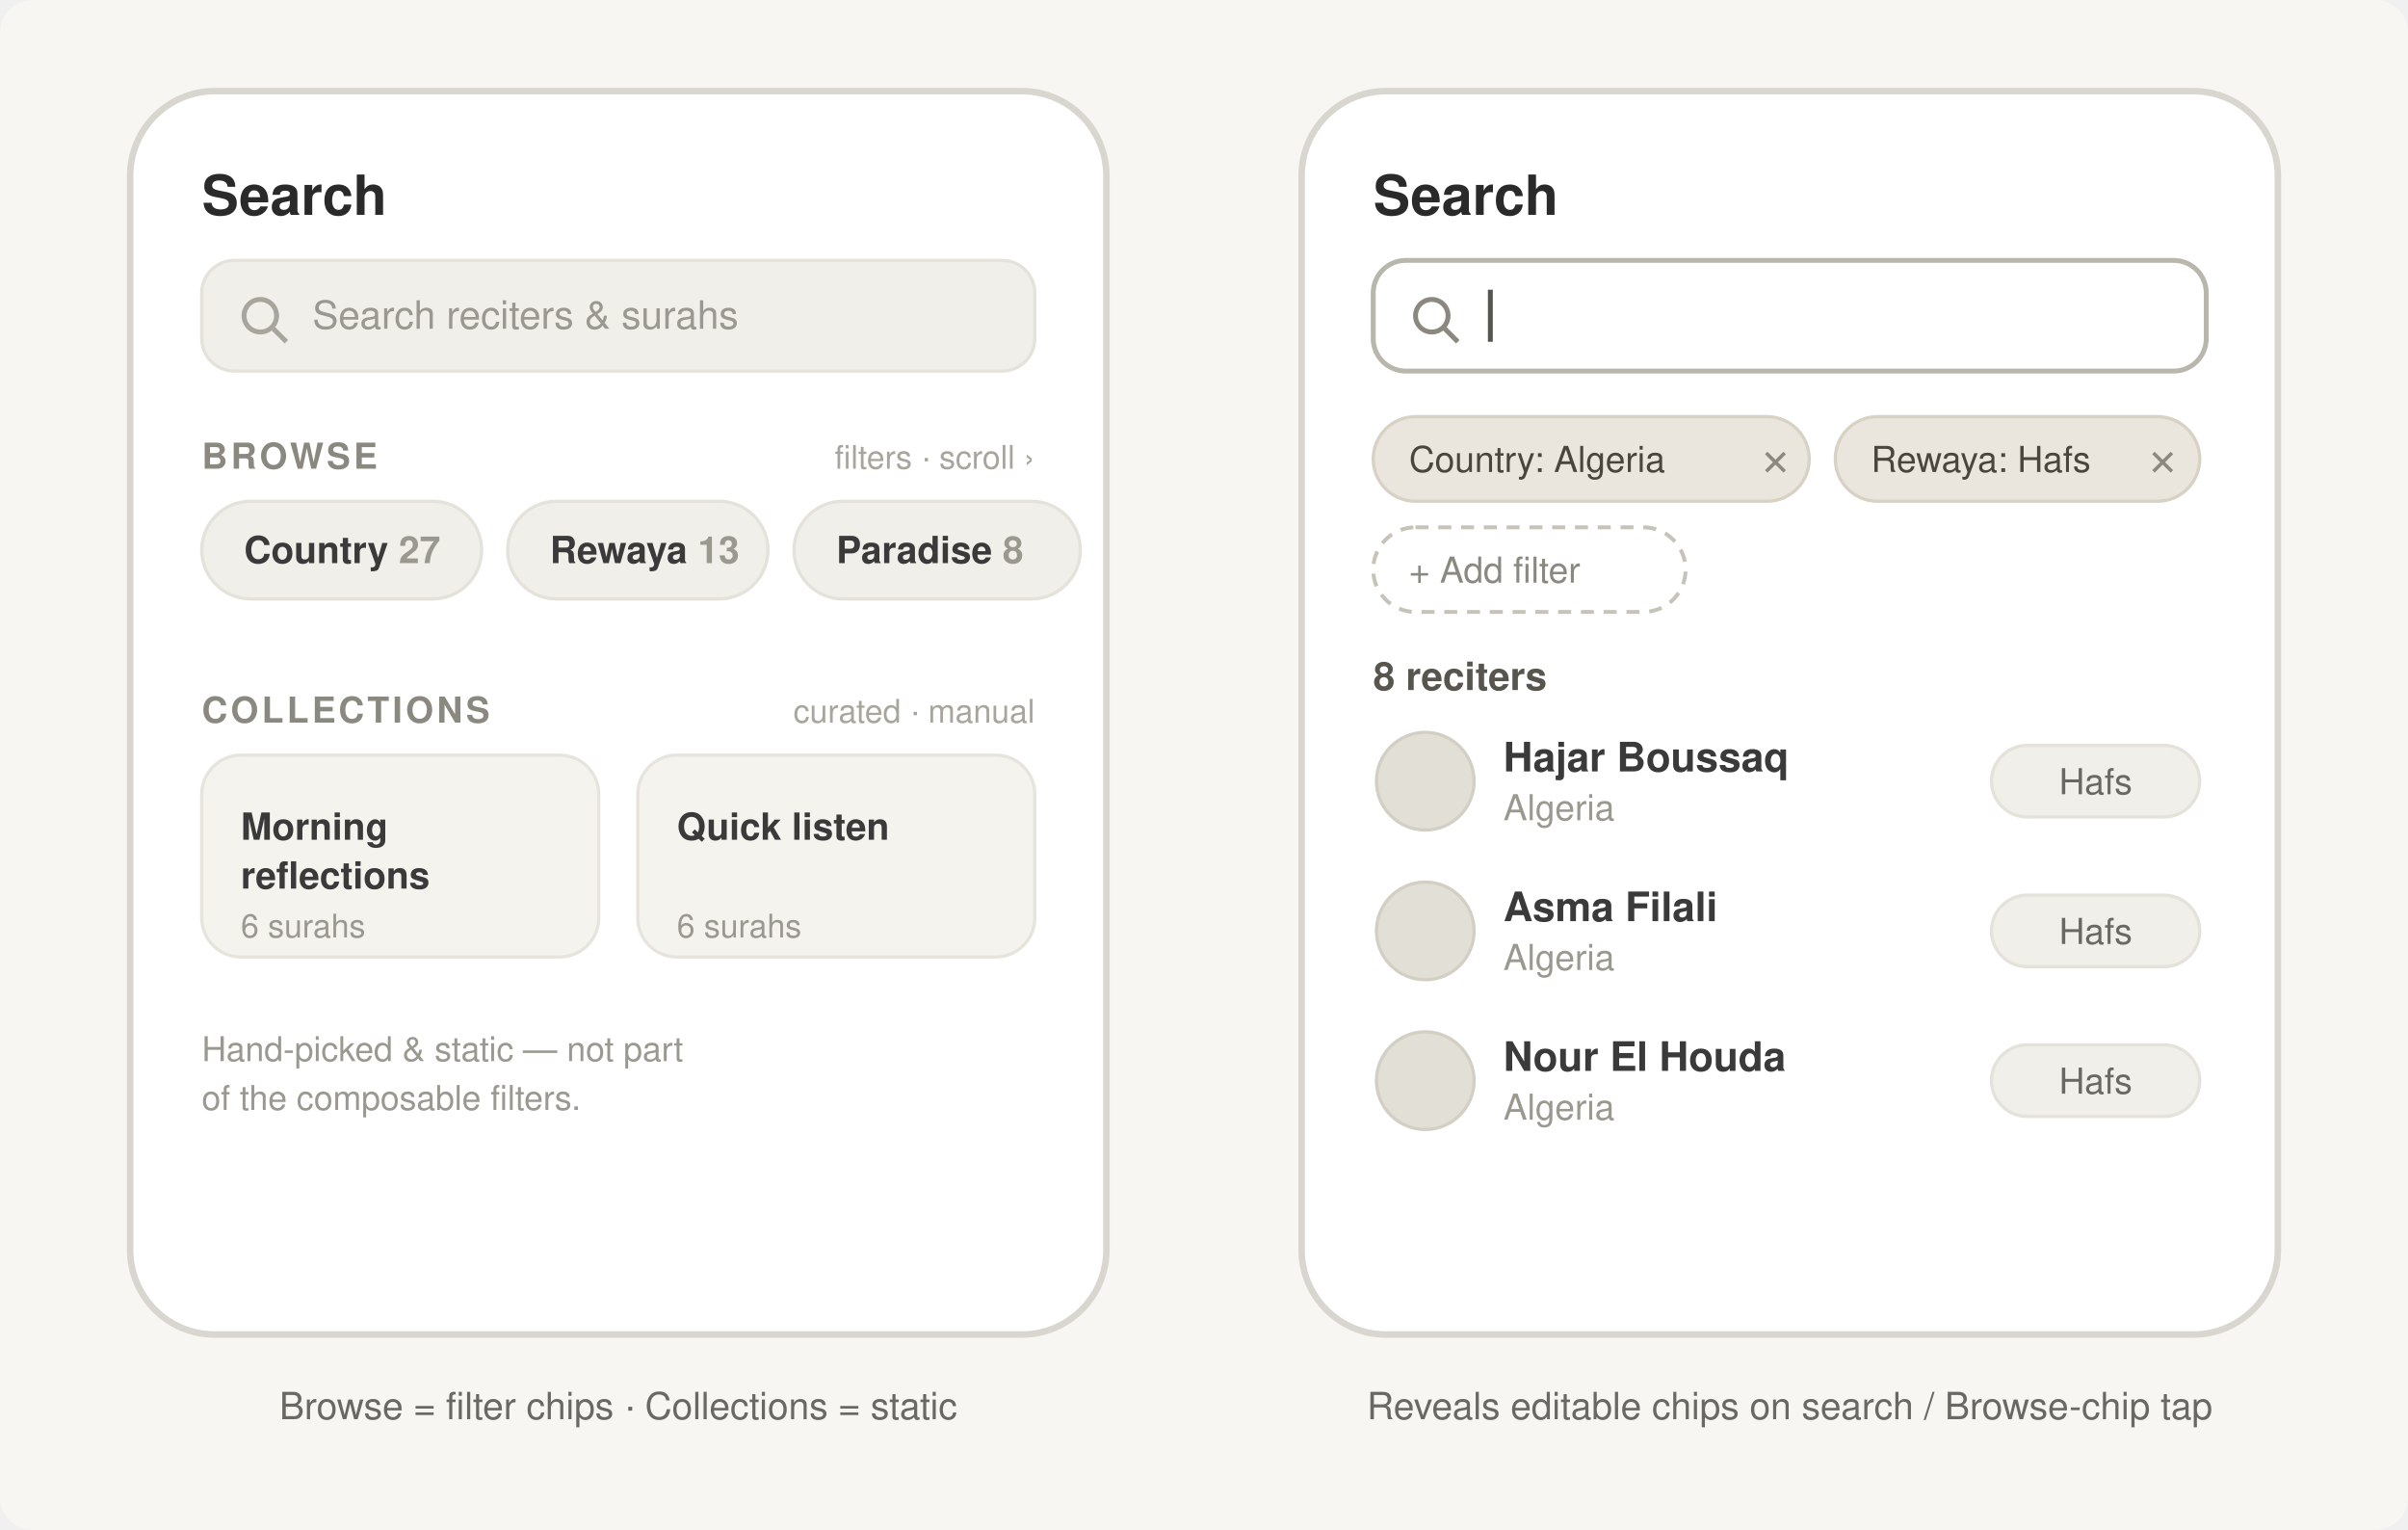
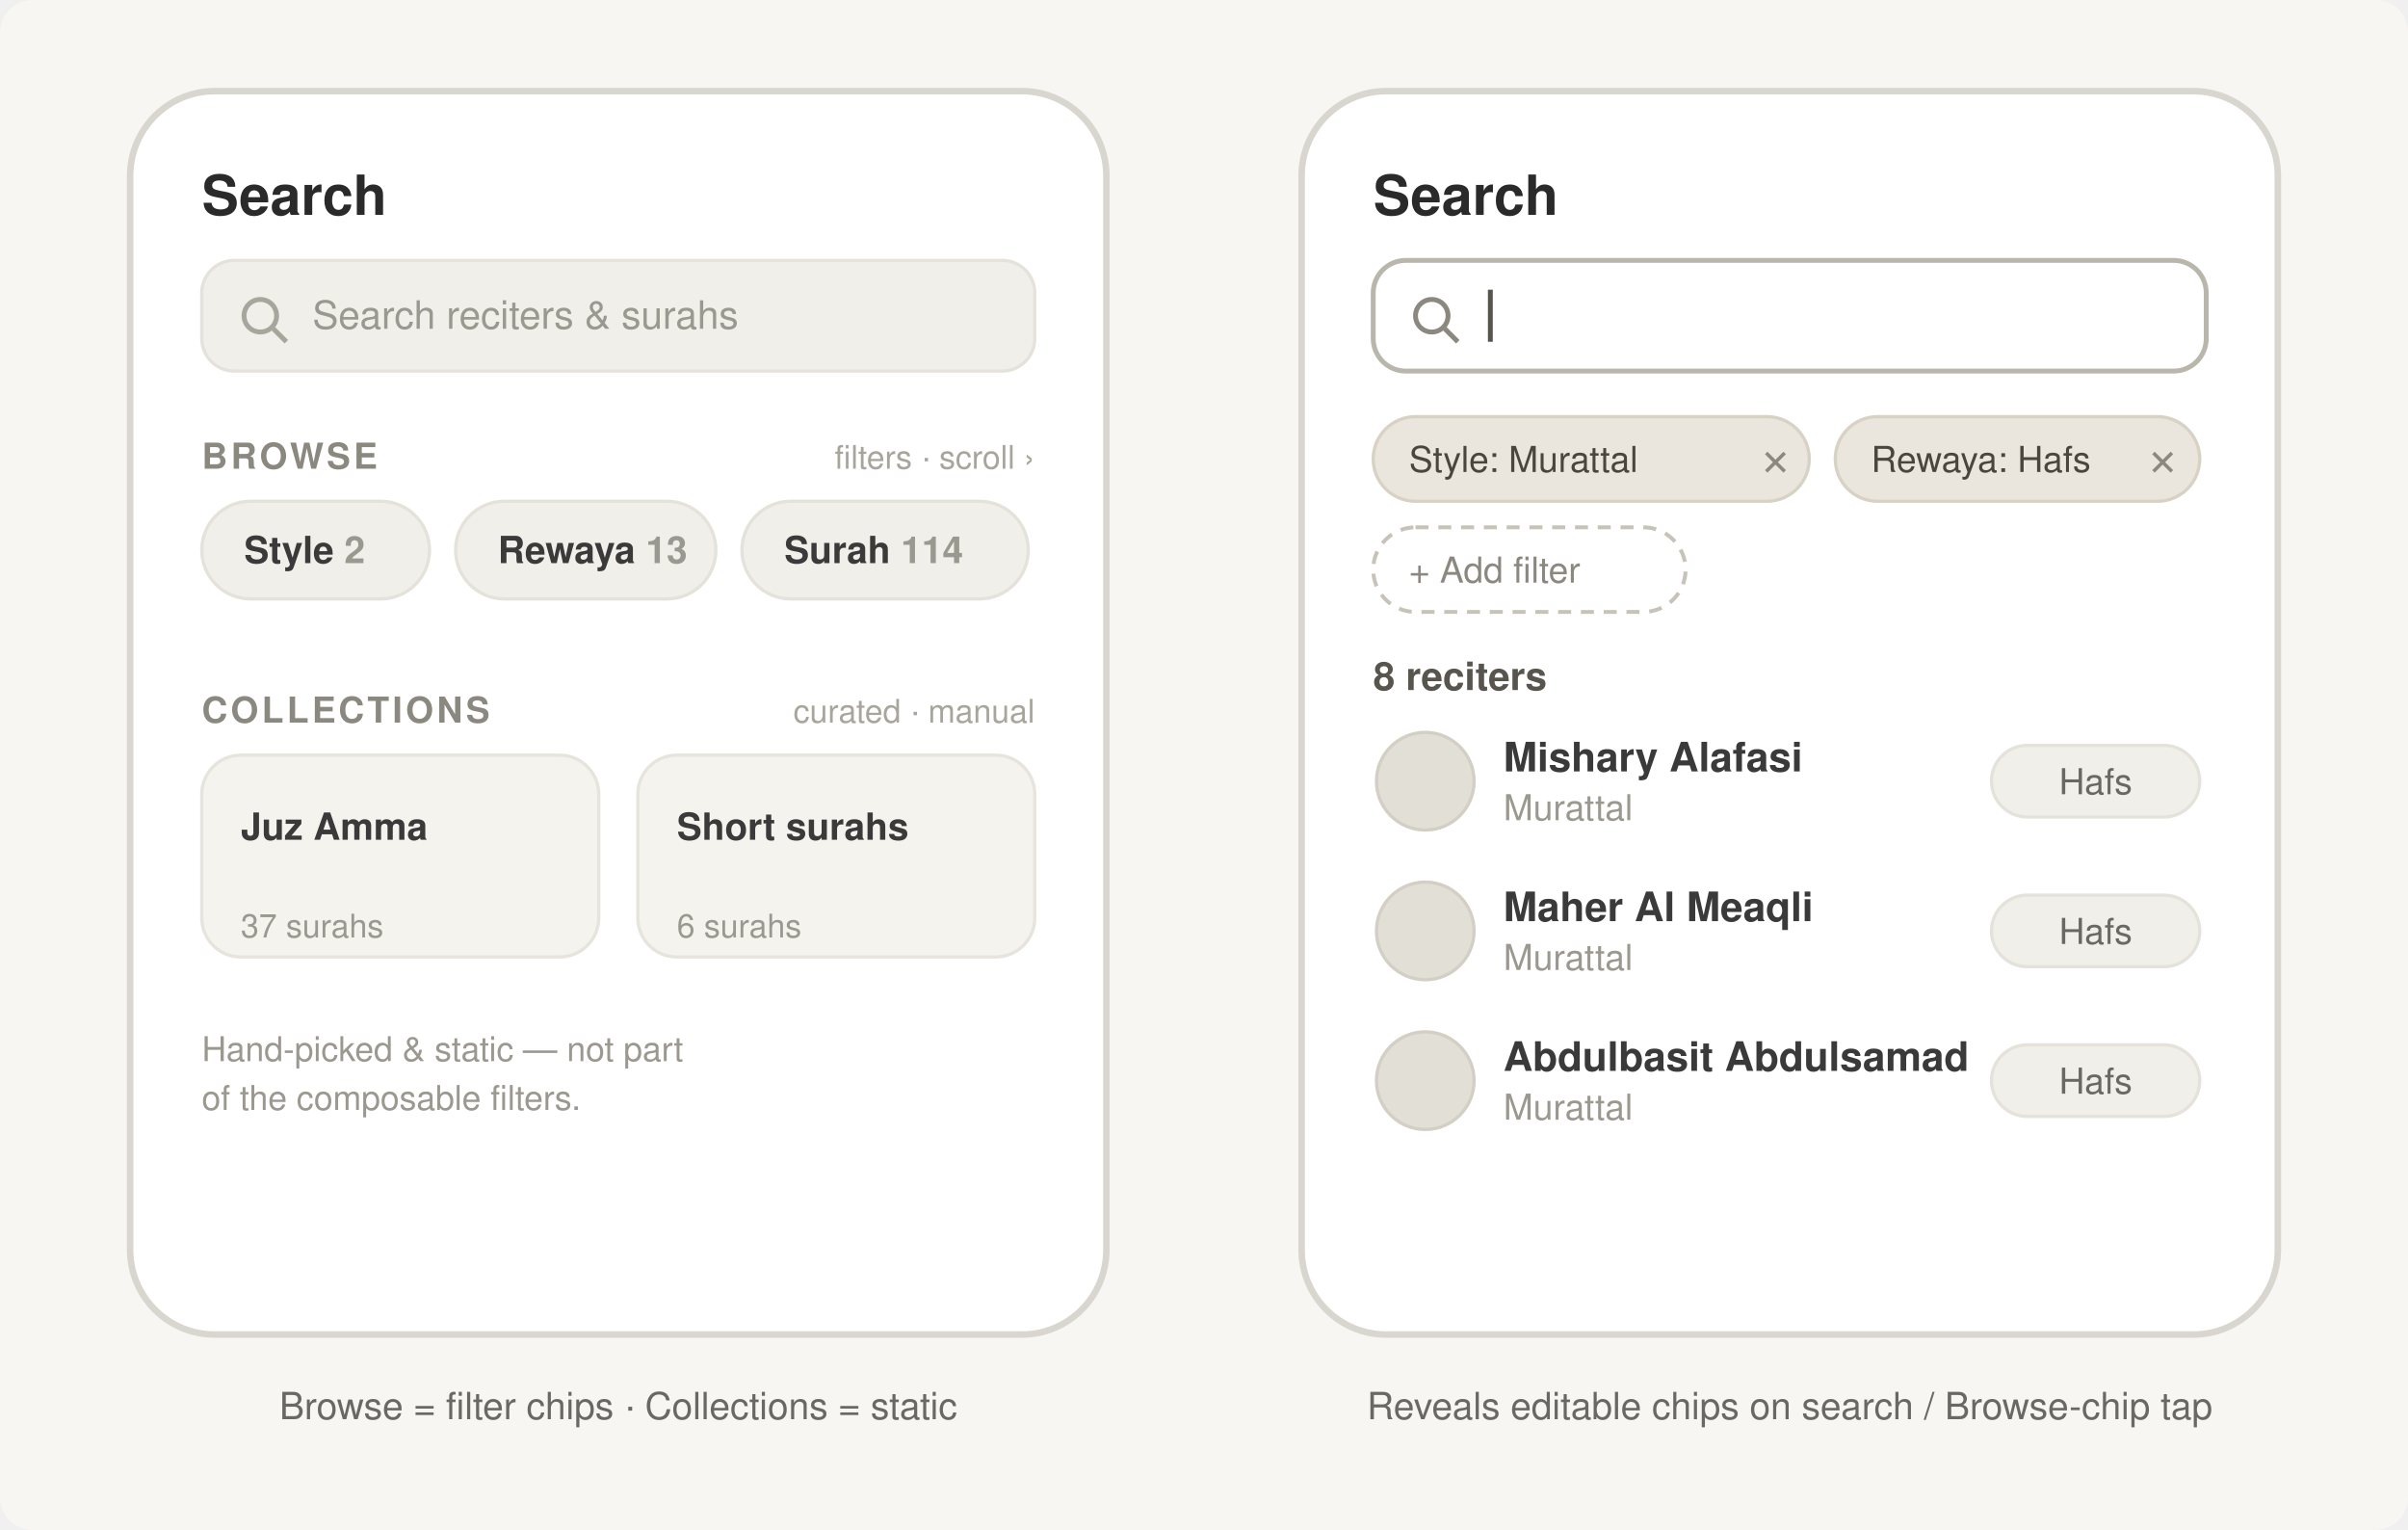
<svg xmlns="http://www.w3.org/2000/svg" viewBox="0 0 740 470" font-family="Helvetica, Arial, sans-serif">
  <rect x="0" y="0" width="740" height="470" rx="10" fill="#f7f6f2" />
  <rect x="40" y="28" width="300" height="382" rx="26" fill="#ffffff" stroke="#d8d6cf" stroke-width="2" />
  <text x="62" y="66" font-size="17" font-weight="700" fill="#2a2a2a">Search</text>
  <rect x="62" y="80" width="256" height="34" rx="10" fill="#f0efe9" stroke="#e4e2da" />
  <circle cx="80" cy="97" r="5" fill="none" stroke="#a8a69c" stroke-width="1.5" />
  <line x1="84" y1="101" x2="88" y2="105" stroke="#a8a69c" stroke-width="1.5" />
  <text x="96" y="101" font-size="12" fill="#9a988f">Search reciters &amp; surahs</text>
  <text x="62" y="144" font-size="11" font-weight="700" fill="#8a887f" letter-spacing="1">BROWSE</text>
  <text x="318" y="144" font-size="10" fill="#a8a69c" text-anchor="end">filters · scroll ›</text>
  <g>
-     <rect x="62" y="154" width="86" height="30" rx="15" fill="#f0efe9" stroke="#e4e2da" />
+     <rect x="62" y="154" width="70" height="30" rx="15" fill="#f0efe9" stroke="#e4e2da" />
    <text x="75" y="173" font-size="11.5">
-       <tspan fill="#3a3a3a" font-weight="600">Country</tspan>
-       <tspan fill="#9a988f" font-weight="700">27</tspan>
+       <tspan fill="#3a3a3a" font-weight="600">Style</tspan>
+       <tspan fill="#9a988f" font-weight="700">2</tspan>
    </text>
-     <rect x="156" y="154" width="80" height="30" rx="15" fill="#f0efe9" stroke="#e4e2da" />
-     <text x="169" y="173" font-size="11.5">
+     <rect x="140" y="154" width="80" height="30" rx="15" fill="#f0efe9" stroke="#e4e2da" />
+     <text x="153" y="173" font-size="11.5">
      <tspan fill="#3a3a3a" font-weight="600">Rewaya</tspan>
      <tspan fill="#9a988f" font-weight="700">13</tspan>
    </text>
-     <rect x="244" y="154" width="88" height="30" rx="15" fill="#f0efe9" stroke="#e4e2da" />
-     <text x="257" y="173" font-size="11.5">
-       <tspan fill="#3a3a3a" font-weight="600">Paradise</tspan>
-       <tspan fill="#9a988f" font-weight="700">8</tspan>
+     <rect x="228" y="154" width="88" height="30" rx="15" fill="#f0efe9" stroke="#e4e2da" />
+     <text x="241" y="173" font-size="11.5">
+       <tspan fill="#3a3a3a" font-weight="600">Surah</tspan>
+       <tspan fill="#9a988f" font-weight="700">114</tspan>
    </text>
  </g>
  <text x="62" y="222" font-size="11" font-weight="700" fill="#8a887f" letter-spacing="1">COLLECTIONS</text>
  <text x="318" y="222" font-size="10" fill="#a8a69c" text-anchor="end">curated · manual</text>
  <rect x="62" y="232" width="122" height="62" rx="12" fill="#f4f3ee" stroke="#e6e4dc" />
-   <text x="74" y="258" font-size="11.5" font-weight="700" fill="#3a3a3a">Morning</text>
-   <text x="74" y="273" font-size="11.5" font-weight="700" fill="#3a3a3a">reflections</text>
-   <text x="74" y="288" font-size="10" fill="#9a988f">6 surahs</text>
+   <text x="74" y="258" font-size="11.5" font-weight="700" fill="#3a3a3a">Juz Amma</text>
+   <text x="74" y="288" font-size="10" fill="#9a988f">37 surahs</text>
  <rect x="196" y="232" width="122" height="62" rx="12" fill="#f4f3ee" stroke="#e6e4dc" />
-   <text x="208" y="258" font-size="11.5" font-weight="700" fill="#3a3a3a">Quick listen</text>
+   <text x="208" y="258" font-size="11.5" font-weight="700" fill="#3a3a3a">Short surahs</text>
  <text x="208" y="288" font-size="10" fill="#9a988f">6 surahs</text>
  <text x="62" y="326" font-size="10.5" fill="#9a988f">Hand-picked &amp; static — not part</text>
  <text x="62" y="341" font-size="10.5" fill="#9a988f">of the composable filters.</text>
  <text x="190" y="436" font-size="11.5" fill="#6a6862" text-anchor="middle">Browse = filter chips · Collections = static</text>
  <rect x="400" y="28" width="300" height="382" rx="26" fill="#ffffff" stroke="#d8d6cf" stroke-width="2" />
  <text x="422" y="66" font-size="17" font-weight="700" fill="#2a2a2a">Search</text>
  <rect x="422" y="80" width="256" height="34" rx="10" fill="#ffffff" stroke="#b9b6ac" stroke-width="1.5" />
  <circle cx="440" cy="97" r="5" fill="none" stroke="#8a887f" stroke-width="1.5" />
  <line x1="444" y1="101" x2="448" y2="105" stroke="#8a887f" stroke-width="1.5" />
  <line x1="458" y1="89" x2="458" y2="105" stroke="#57554e" stroke-width="1.5" />
  <rect x="422" y="128" width="134" height="26" rx="13" fill="#eae6dd" stroke="#d8d2c4" />
-   <text x="433" y="145" font-size="11" font-weight="500" fill="#4a463d">Country: Algeria</text>
+   <text x="433" y="145" font-size="11" font-weight="500" fill="#4a463d">Style: Murattal</text>
  <text x="541" y="146" font-size="11" fill="#8a887f">✕</text>
  <rect x="564" y="128" width="112" height="26" rx="13" fill="#eae6dd" stroke="#d8d2c4" />
  <text x="575" y="145" font-size="11" font-weight="500" fill="#4a463d">Rewaya: Hafs</text>
  <text x="660" y="146" font-size="11" fill="#8a887f">✕</text>
  <rect x="422" y="162" width="96" height="26" rx="13" fill="none" stroke="#c7c3b8" stroke-width="1.2" stroke-dasharray="4 3" />
  <text x="433" y="179" font-size="11" fill="#8a887f">+ Add filter</text>
  <text x="422" y="212" font-size="12" font-weight="700" fill="#57554e">8 reciters</text>
  <g>
    <circle cx="438" cy="240" r="15" fill="#e2dfd6" stroke="#d3cfc4" />
-     <text x="462" y="237" font-size="12.5" font-weight="600" fill="#3a3a3a">Hajar Boussaq</text>
-     <text x="462" y="252" font-size="11" fill="#9a988f">Algeria</text>
+     <text x="462" y="237" font-size="12.5" font-weight="600" fill="#3a3a3a">Mishary Alafasi</text>
+     <text x="462" y="252" font-size="11" fill="#9a988f">Murattal</text>
    <rect x="612" y="229" width="64" height="22" rx="11" fill="#f0efe9" stroke="#e4e2da" />
    <text x="644" y="244" font-size="11" fill="#6a6862" text-anchor="middle">Hafs</text>
    <circle cx="438" cy="286" r="15" fill="#e2dfd6" stroke="#d3cfc4" />
-     <text x="462" y="283" font-size="12.5" font-weight="600" fill="#3a3a3a">Asma Filali</text>
-     <text x="462" y="298" font-size="11" fill="#9a988f">Algeria</text>
+     <text x="462" y="283" font-size="12.5" font-weight="600" fill="#3a3a3a">Maher Al Meaqli</text>
+     <text x="462" y="298" font-size="11" fill="#9a988f">Murattal</text>
    <rect x="612" y="275" width="64" height="22" rx="11" fill="#f0efe9" stroke="#e4e2da" />
    <text x="644" y="290" font-size="11" fill="#6a6862" text-anchor="middle">Hafs</text>
    <circle cx="438" cy="332" r="15" fill="#e2dfd6" stroke="#d3cfc4" />
-     <text x="462" y="329" font-size="12.5" font-weight="600" fill="#3a3a3a">Nour El Houda</text>
-     <text x="462" y="344" font-size="11" fill="#9a988f">Algeria</text>
+     <text x="462" y="329" font-size="12.5" font-weight="600" fill="#3a3a3a">Abdulbasit Abdulsamad</text>
+     <text x="462" y="344" font-size="11" fill="#9a988f">Murattal</text>
    <rect x="612" y="321" width="64" height="22" rx="11" fill="#f0efe9" stroke="#e4e2da" />
    <text x="644" y="336" font-size="11" fill="#6a6862" text-anchor="middle">Hafs</text>
  </g>
  <text x="550" y="436" font-size="11.5" fill="#6a6862" text-anchor="middle">Reveals editable chips on search / Browse-chip tap</text>
</svg>
